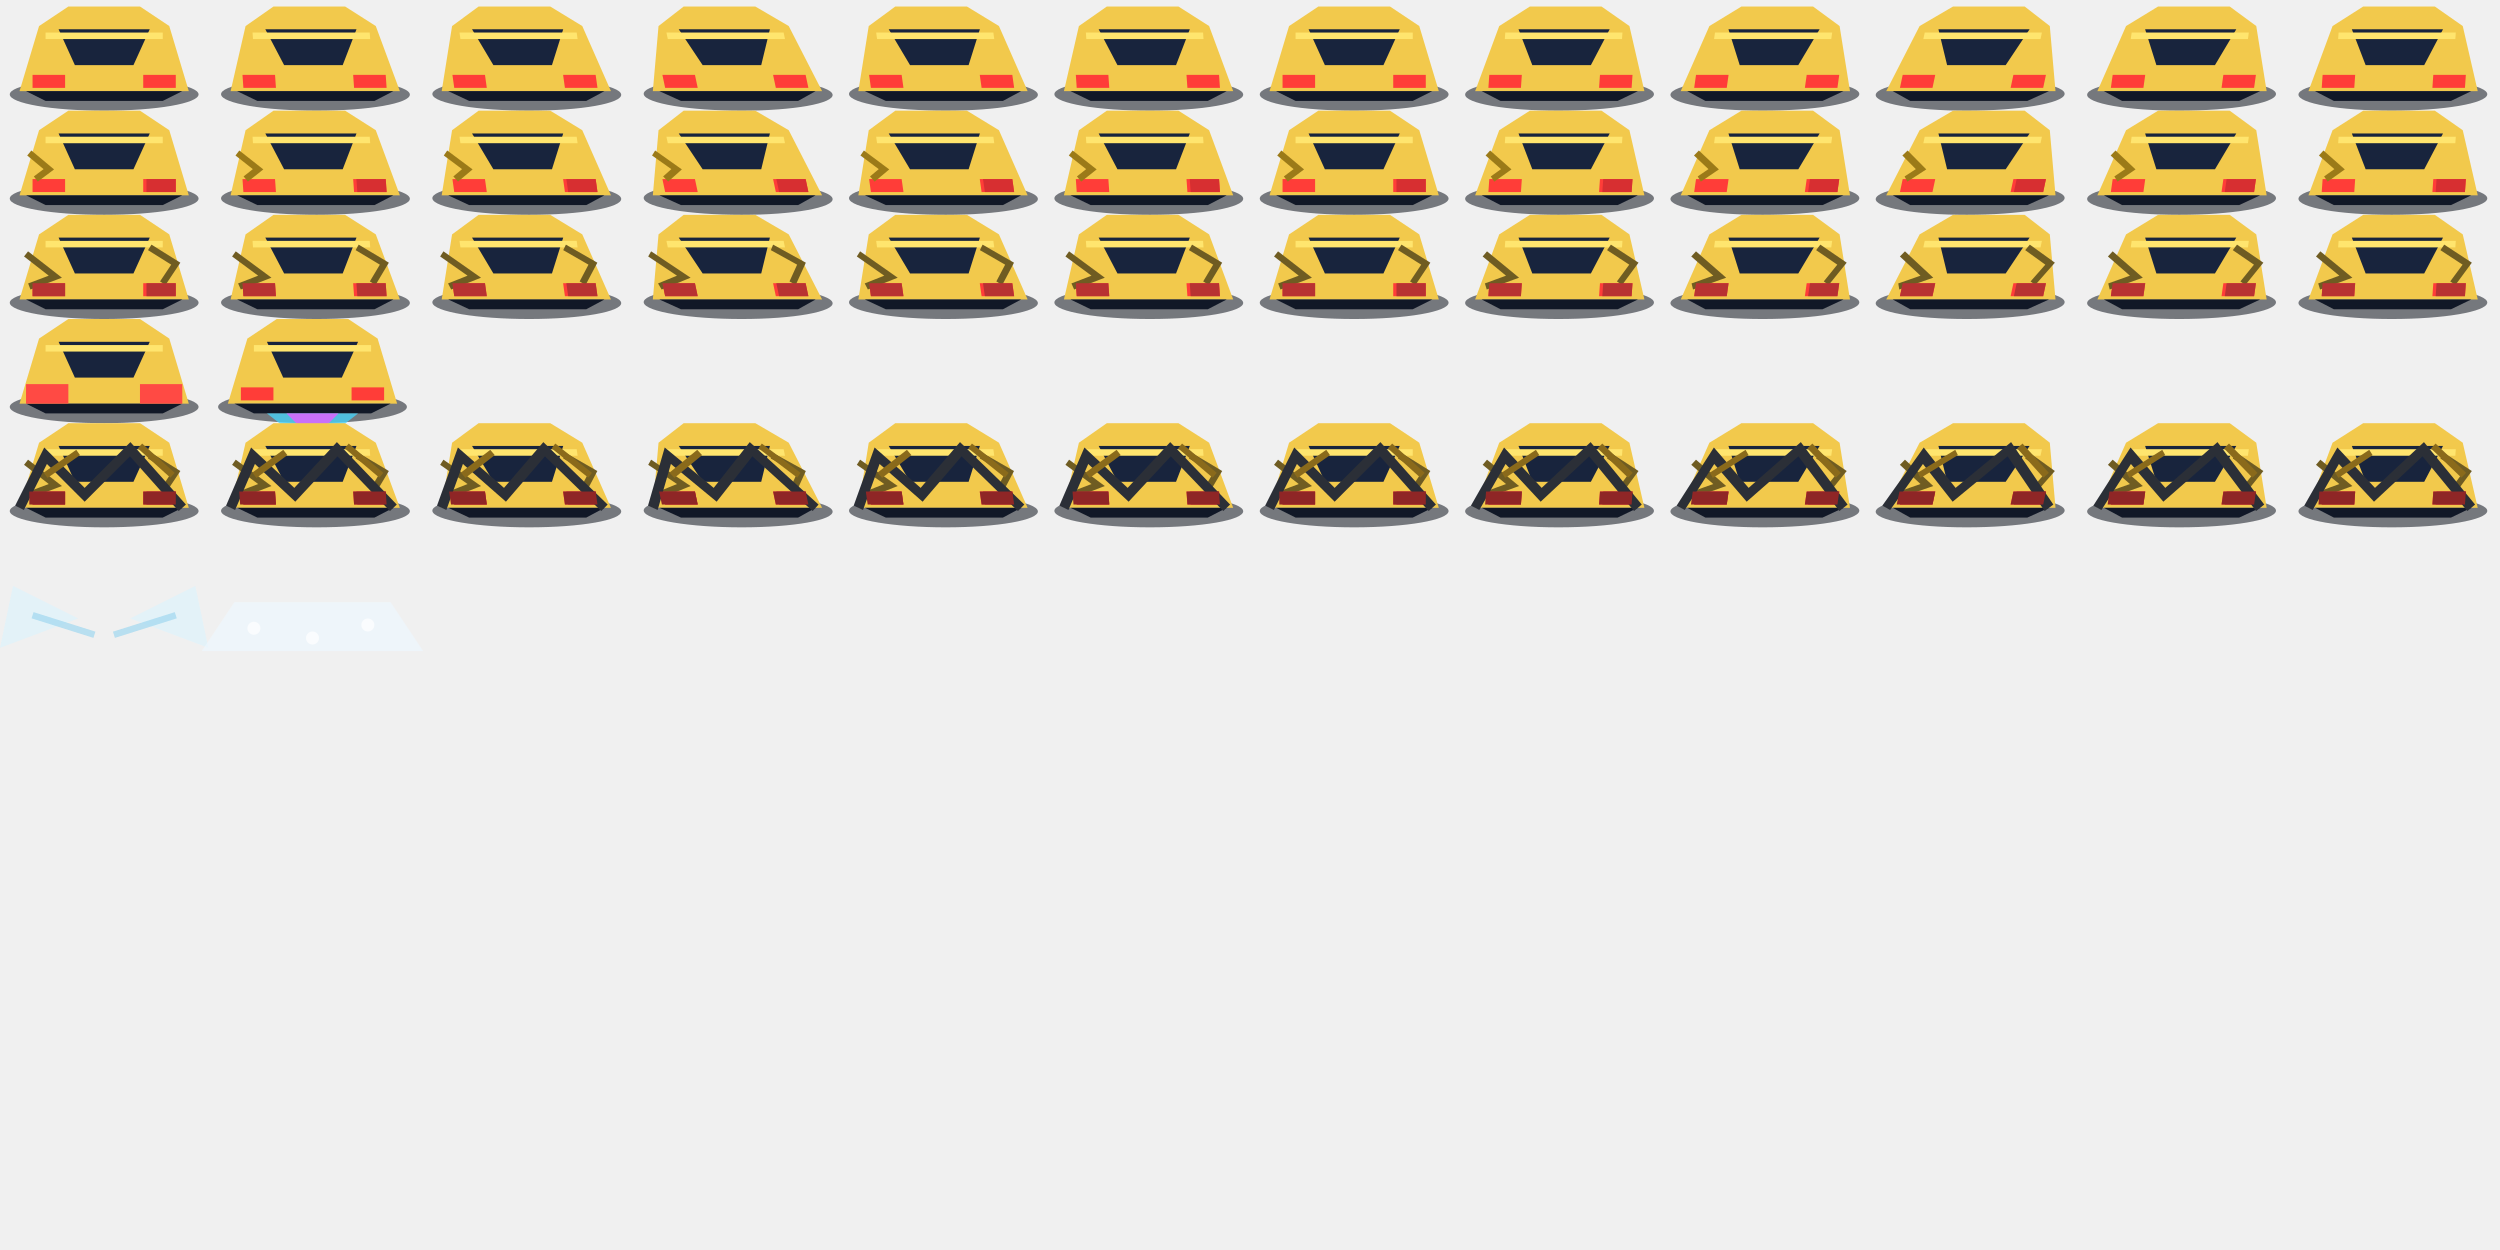
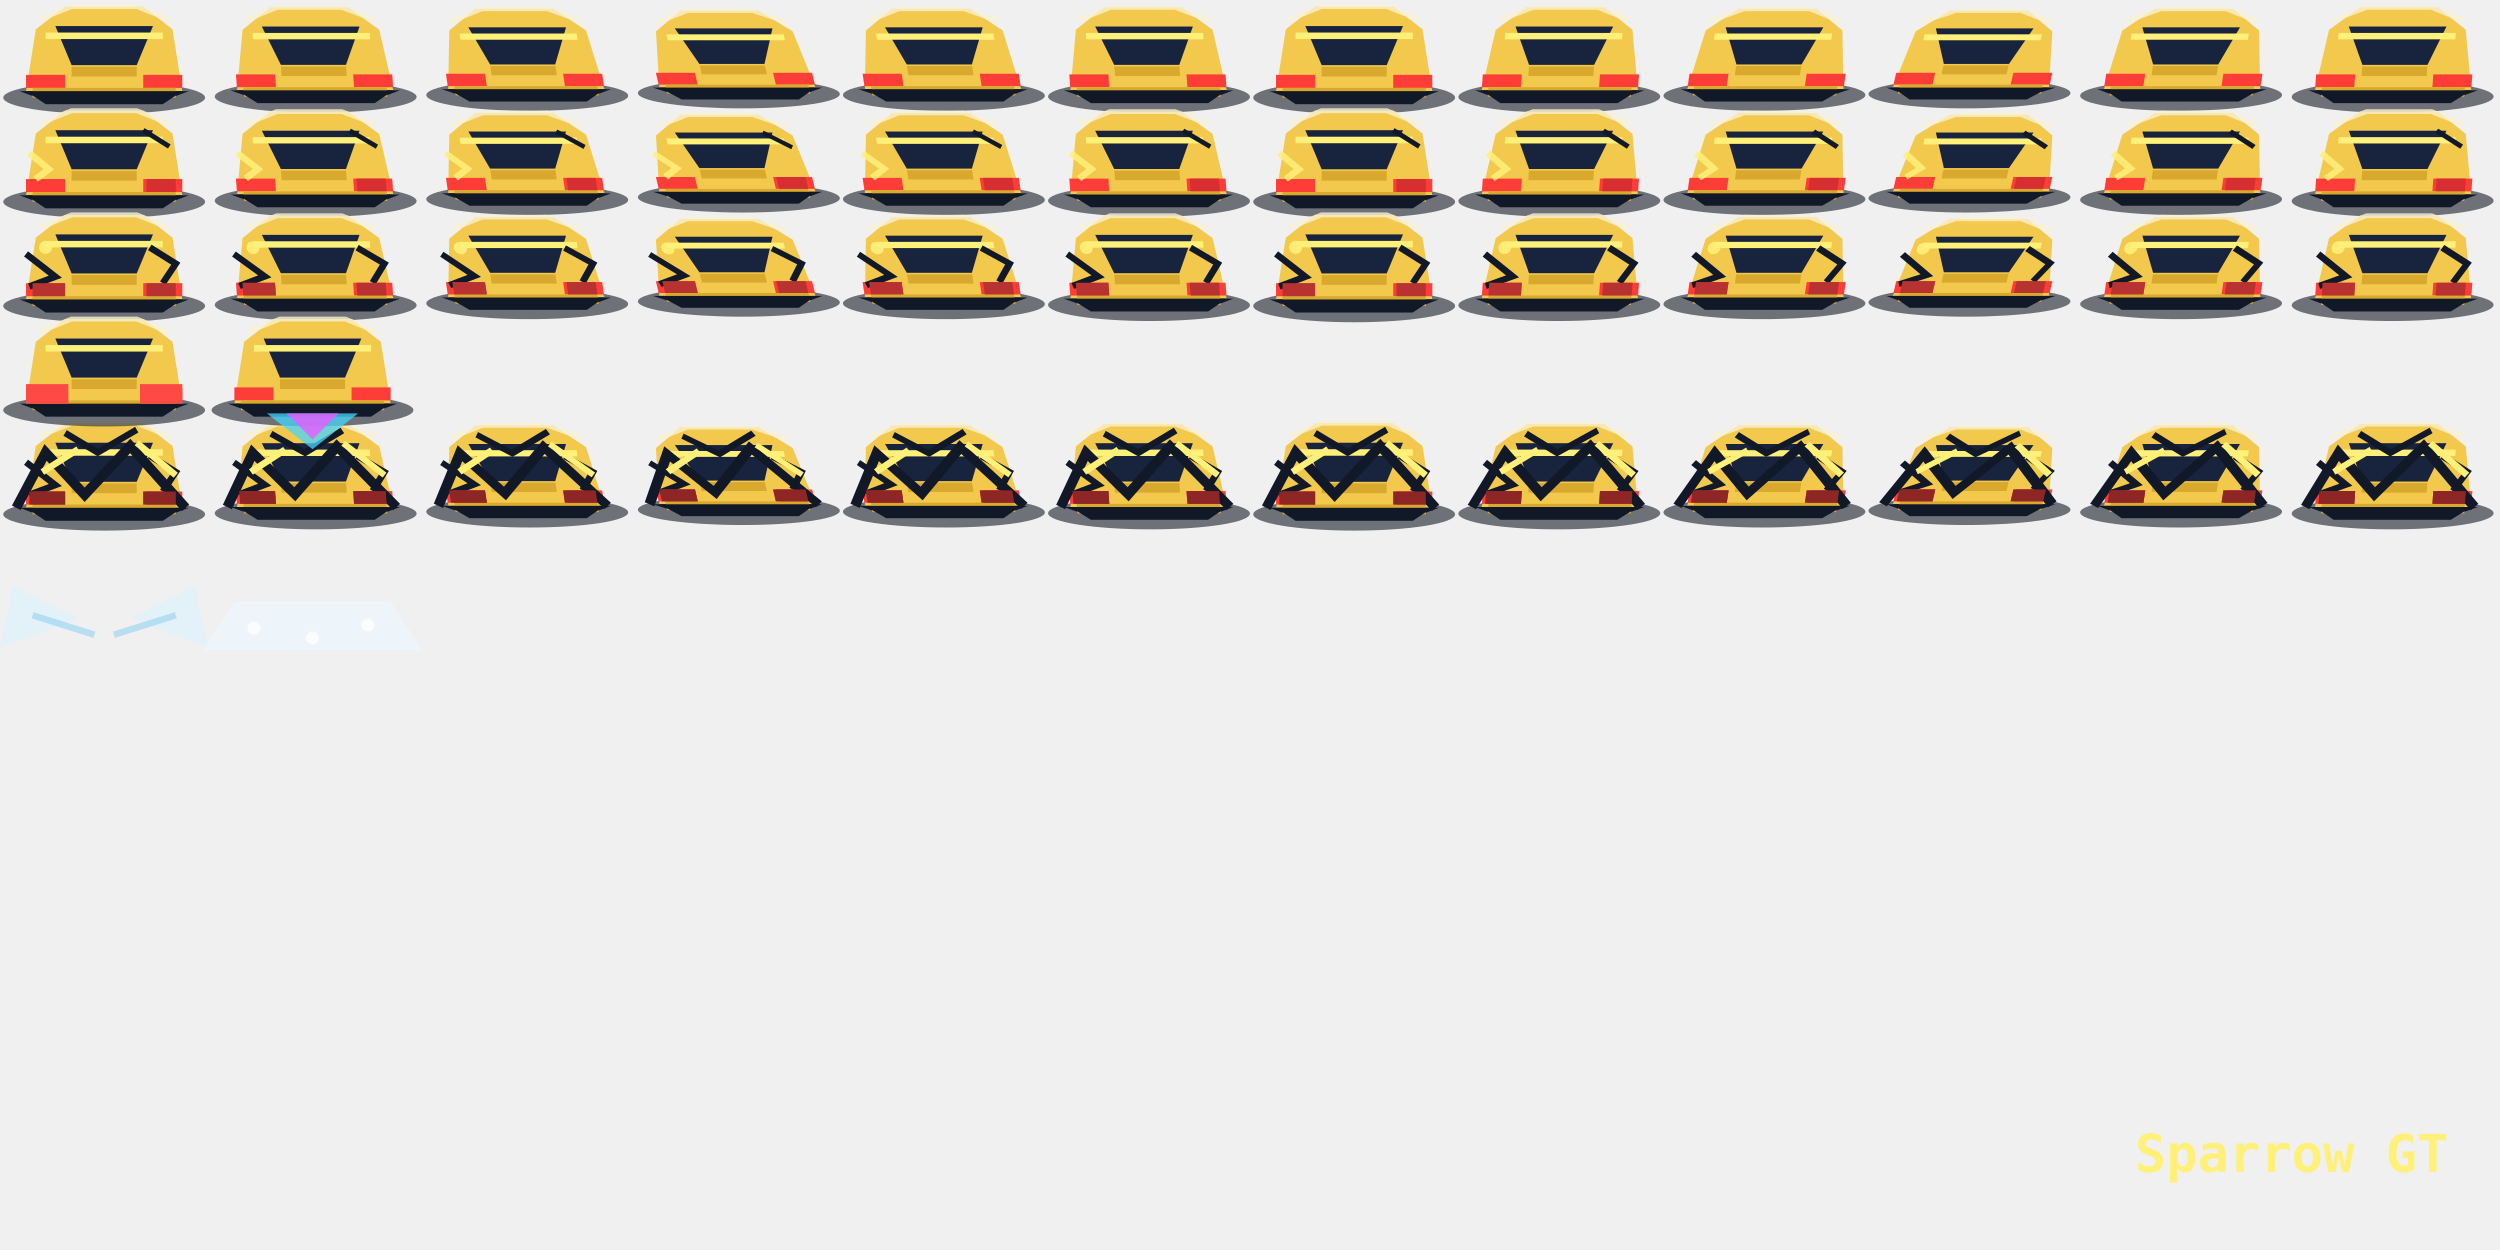
- <svg xmlns="http://www.w3.org/2000/svg" width="768" height="384" viewBox="0 0 768 384">
+ <svg xmlns="http://www.w3.org/2000/svg" width="768" height="384" viewBox="0 0 768 384" role="img" aria-label="Sparrow GT production car sprite sheet">
  <rect width="768" height="384" fill="none" />
  <defs>
    <g id="shadow">
-       <ellipse cx="0" cy="13" rx="29" ry="5" fill="#10151f" opacity="0.55" />
+       <ellipse cx="0" cy="14" rx="31" ry="5" fill="#10151f" opacity="0.58" />
    </g>
    <g id="clean">
-       <path d="M-26 12 L26 12 L20 -8 L11 -14 L-11 -14 L-20 -8 Z" fill="#f2c94c" />
-       <path d="M-14 -7 L14 -7 L9 4 L-9 4 Z" fill="#18243d" />
-       <path d="M-22 7 L-12 7 L-12 11 L-22 11 Z" fill="#ff3d38" />
-       <path d="M12 7 L22 7 L22 11 L12 11 Z" fill="#ff3d38" />
-       <path d="M-24 12 L-18 15 L18 15 L24 12 Z" fill="#111827" />
-       <path d="M-18 -5 L18 -5" stroke="#ffe56e" stroke-width="2" />
+       <path d="M-24 12 L24 12 L21 -7 L12 -14 L-12 -14 L-21 -7 Z" fill="#f2c94c" />
+       <path d="M-15 -8 L15 -8 L10 4 L-10 4 Z" fill="#18243d" />
+       <path d="M-9 -7 L9 -7 L6 3 L-6 3 Z" fill="#18243d" opacity="0.8" />
+       <path d="M-24 7 L-12 7 L-12 11 L-24 11 Z" fill="#ff3d38" />
+       <path d="M12 7 L24 7 L24 11 L12 11 Z" fill="#ff3d38" />
+       <path d="M-26 12 L-18 15 L18 15 L26 12 Z" fill="#111827" />
+       <rect x="-22" y="11" width="44" height="3" fill="#d9a92e" />
+       <path d="M-24 12 L-18 16 L18 16 L24 12 Z" fill="#111827" />
+       <path d="M-18 -5 L18 -5" stroke="#fff07a" stroke-width="2" />
+       <path d="M-10 6 L10 6" stroke="#d9a92e" stroke-width="3" />
+       <path d="M-20 -10 L-10 -14 L10 -14 L20 -10" fill="none" stroke="#f8f1d2" stroke-width="1.5" opacity="0.8" />
    </g>
    <g id="dented">
      <use href="#clean" />
-       <path d="M-23 -1 L-17 4 L-21 7" fill="none" stroke="#9b7a18" stroke-width="2" />
+       <path d="M-23 -1 L-17 4 L-21 7" fill="none" stroke="#fff07a" stroke-width="2" opacity="0.85" />
+       <path d="M12 -8 L20 -3" stroke="#111827" stroke-width="1.5" />
      <rect x="13" y="7" width="9" height="4" fill="#d72f31" />
    </g>
    <g id="battered">
      <use href="#clean" />
-       <path d="M-24 -2 L-15 5 L-23 8" fill="none" stroke="#6f5c22" stroke-width="2" />
-       <path d="M14 -4 L22 1 L18 7" fill="none" stroke="#6f5c22" stroke-width="2" />
+       <path d="M-24 -2 L-15 5 L-23 8" fill="none" stroke="#111827" stroke-width="2" />
+       <path d="M14 -4 L22 1 L18 7" fill="none" stroke="#111827" stroke-width="2" />
+       <circle cx="-18" cy="-4" r="2" fill="#fff07a" opacity="0.9" />
      <rect x="-22" y="7" width="10" height="4" fill="#b83232" />
      <rect x="13" y="7" width="9" height="4" fill="#b83232" />
    </g>
    <g id="totaled">
      <use href="#battered" />
-       <path d="M-26 12 L-18 -4 L-6 8 L8 -6 L24 12" fill="none" stroke="#2b2f37" stroke-width="3" />
-       <path d="M-18 2 L-8 -5 M11 -7 L21 2" stroke="#8a6a1b" stroke-width="2" />
+       <path d="M-27 12 L-18 -5 L-6 8 L8 -7 L25 12" fill="none" stroke="#111827" stroke-width="3" />
+       <path d="M-19 1 L-8 -6 M10 -8 L22 2" stroke="#fff07a" stroke-width="2" />
+       <path d="M-12 -11 L-2 -5 L10 -12" fill="none" stroke="#111827" stroke-width="2" />
      <rect x="-23" y="7" width="11" height="4" fill="#8f2626" />
      <rect x="12" y="7" width="10" height="4" fill="#8f2626" />
    </g>
    <g id="brake">
      <use href="#clean" />
      <rect x="-24" y="6" width="13" height="6" fill="#ff4a44" />
      <rect x="11" y="6" width="13" height="6" fill="#ff4a44" />
    </g>
    <g id="nitro">
      <use href="#clean" />
      <path d="M-14 15 L0 26 L14 15 Z" fill="#44d7ff" opacity="0.75" />
      <path d="M-8 15 L0 23 L8 15 Z" fill="#e75cff" opacity="0.8" />
    </g>
    <g id="wet-trail">
      <path d="M-28 4 L-8 14 L-32 23 Z" fill="#d8f4ff" opacity="0.55" />
      <path d="M28 4 L8 14 L32 23 Z" fill="#d8f4ff" opacity="0.55" />
      <path d="M-22 13 L-3 19 M22 13 L3 19" stroke="#9fd7ef" stroke-width="2" opacity="0.7" />
    </g>
    <g id="snow-trail">
      <path d="M-24 9 L24 9 L34 24 L-34 24 Z" fill="#edf7ff" opacity="0.64" />
      <circle cx="-18" cy="17" r="2" fill="#ffffff" opacity="0.7" />
      <circle cx="0" cy="20" r="2" fill="#ffffff" opacity="0.7" />
      <circle cx="17" cy="16" r="2" fill="#ffffff" opacity="0.7" />
    </g>
  </defs>
-   <g transform="translate(32 16) skewX(0)">
-     <use href="#shadow" />
-     <use href="#clean" />
-   </g>
-   <g transform="translate(96 16) skewX(4)">
-     <use href="#shadow" />
-     <use href="#clean" />
-   </g>
-   <g transform="translate(160 16) skewX(8)">
-     <use href="#shadow" />
-     <use href="#clean" />
-   </g>
-   <g transform="translate(224 16) skewX(12)">
-     <use href="#shadow" />
-     <use href="#clean" />
-   </g>
-   <g transform="translate(288 16) skewX(8)">
-     <use href="#shadow" />
-     <use href="#clean" />
-   </g>
-   <g transform="translate(352 16) skewX(4)">
-     <use href="#shadow" />
-     <use href="#clean" />
-   </g>
-   <g transform="translate(416 16) skewX(0)">
-     <use href="#shadow" />
-     <use href="#clean" />
-   </g>
-   <g transform="translate(480 16) skewX(-4)">
-     <use href="#shadow" />
-     <use href="#clean" />
-   </g>
-   <g transform="translate(544 16) skewX(-8)">
-     <use href="#shadow" />
-     <use href="#clean" />
-   </g>
-   <g transform="translate(608 16) skewX(-12)">
-     <use href="#shadow" />
-     <use href="#clean" />
-   </g>
-   <g transform="translate(672 16) skewX(-8)">
-     <use href="#shadow" />
-     <use href="#clean" />
-   </g>
-   <g transform="translate(736 16) skewX(-4)">
-     <use href="#shadow" />
-     <use href="#clean" />
-   </g>
-   <g transform="translate(32 48) skewX(0)">
-     <use href="#shadow" />
-     <use href="#dented" />
-   </g>
-   <g transform="translate(96 48) skewX(4)">
-     <use href="#shadow" />
-     <use href="#dented" />
-   </g>
-   <g transform="translate(160 48) skewX(8)">
-     <use href="#shadow" />
-     <use href="#dented" />
-   </g>
-   <g transform="translate(224 48) skewX(12)">
-     <use href="#shadow" />
-     <use href="#dented" />
-   </g>
-   <g transform="translate(288 48) skewX(8)">
-     <use href="#shadow" />
-     <use href="#dented" />
-   </g>
-   <g transform="translate(352 48) skewX(4)">
-     <use href="#shadow" />
-     <use href="#dented" />
-   </g>
-   <g transform="translate(416 48) skewX(0)">
-     <use href="#shadow" />
-     <use href="#dented" />
-   </g>
-   <g transform="translate(480 48) skewX(-4)">
-     <use href="#shadow" />
-     <use href="#dented" />
-   </g>
-   <g transform="translate(544 48) skewX(-8)">
-     <use href="#shadow" />
-     <use href="#dented" />
-   </g>
-   <g transform="translate(608 48) skewX(-12)">
-     <use href="#shadow" />
-     <use href="#dented" />
-   </g>
-   <g transform="translate(672 48) skewX(-8)">
-     <use href="#shadow" />
-     <use href="#dented" />
-   </g>
-   <g transform="translate(736 48) skewX(-4)">
-     <use href="#shadow" />
-     <use href="#dented" />
-   </g>
-   <g transform="translate(32 80) skewX(0)">
-     <use href="#shadow" />
-     <use href="#battered" />
-   </g>
-   <g transform="translate(96 80) skewX(4)">
-     <use href="#shadow" />
-     <use href="#battered" />
-   </g>
-   <g transform="translate(160 80) skewX(8)">
-     <use href="#shadow" />
-     <use href="#battered" />
-   </g>
-   <g transform="translate(224 80) skewX(12)">
-     <use href="#shadow" />
-     <use href="#battered" />
-   </g>
-   <g transform="translate(288 80) skewX(8)">
-     <use href="#shadow" />
-     <use href="#battered" />
-   </g>
-   <g transform="translate(352 80) skewX(4)">
-     <use href="#shadow" />
-     <use href="#battered" />
-   </g>
-   <g transform="translate(416 80) skewX(0)">
-     <use href="#shadow" />
-     <use href="#battered" />
-   </g>
-   <g transform="translate(480 80) skewX(-4)">
-     <use href="#shadow" />
-     <use href="#battered" />
-   </g>
-   <g transform="translate(544 80) skewX(-8)">
-     <use href="#shadow" />
-     <use href="#battered" />
-   </g>
-   <g transform="translate(608 80) skewX(-12)">
-     <use href="#shadow" />
-     <use href="#battered" />
-   </g>
-   <g transform="translate(672 80) skewX(-8)">
-     <use href="#shadow" />
-     <use href="#battered" />
-   </g>
-   <g transform="translate(736 80) skewX(-4)">
-     <use href="#shadow" />
-     <use href="#battered" />
+   <g transform="translate(32 16) scale(1 1) skewX(0)">
+     <use href="#shadow" />
+     <use href="#clean" />
+   </g>
+   <g transform="translate(96 16) scale(1 0.98) skewX(4)">
+     <use href="#shadow" />
+     <use href="#clean" />
+   </g>
+   <g transform="translate(160 16) scale(1 0.95) skewX(8)">
+     <use href="#shadow" />
+     <use href="#clean" />
+   </g>
+   <g transform="translate(224 16) scale(1 0.91) skewX(12)">
+     <use href="#shadow" />
+     <use href="#clean" />
+   </g>
+   <g transform="translate(288 16) scale(1 0.95) skewX(8)">
+     <use href="#shadow" />
+     <use href="#clean" />
+   </g>
+   <g transform="translate(352 16) scale(1 0.98) skewX(4)">
+     <use href="#shadow" />
+     <use href="#clean" />
+   </g>
+   <g transform="translate(416 16) scale(1 1) skewX(0)">
+     <use href="#shadow" />
+     <use href="#clean" />
+   </g>
+   <g transform="translate(480 16) scale(1 0.98) skewX(-4)">
+     <use href="#shadow" />
+     <use href="#clean" />
+   </g>
+   <g transform="translate(544 16) scale(1 0.95) skewX(-8)">
+     <use href="#shadow" />
+     <use href="#clean" />
+   </g>
+   <g transform="translate(608 16) scale(1 0.91) skewX(-12)">
+     <use href="#shadow" />
+     <use href="#clean" />
+   </g>
+   <g transform="translate(672 16) scale(1 0.95) skewX(-8)">
+     <use href="#shadow" />
+     <use href="#clean" />
+   </g>
+   <g transform="translate(736 16) scale(1 0.98) skewX(-4)">
+     <use href="#shadow" />
+     <use href="#clean" />
+   </g>
+   <g transform="translate(32 48) scale(1 1) skewX(0)">
+     <use href="#shadow" />
+     <use href="#dented" />
+   </g>
+   <g transform="translate(96 48) scale(1 0.98) skewX(4)">
+     <use href="#shadow" />
+     <use href="#dented" />
+   </g>
+   <g transform="translate(160 48) scale(1 0.95) skewX(8)">
+     <use href="#shadow" />
+     <use href="#dented" />
+   </g>
+   <g transform="translate(224 48) scale(1 0.91) skewX(12)">
+     <use href="#shadow" />
+     <use href="#dented" />
+   </g>
+   <g transform="translate(288 48) scale(1 0.95) skewX(8)">
+     <use href="#shadow" />
+     <use href="#dented" />
+   </g>
+   <g transform="translate(352 48) scale(1 0.98) skewX(4)">
+     <use href="#shadow" />
+     <use href="#dented" />
+   </g>
+   <g transform="translate(416 48) scale(1 1) skewX(0)">
+     <use href="#shadow" />
+     <use href="#dented" />
+   </g>
+   <g transform="translate(480 48) scale(1 0.98) skewX(-4)">
+     <use href="#shadow" />
+     <use href="#dented" />
+   </g>
+   <g transform="translate(544 48) scale(1 0.95) skewX(-8)">
+     <use href="#shadow" />
+     <use href="#dented" />
+   </g>
+   <g transform="translate(608 48) scale(1 0.91) skewX(-12)">
+     <use href="#shadow" />
+     <use href="#dented" />
+   </g>
+   <g transform="translate(672 48) scale(1 0.95) skewX(-8)">
+     <use href="#shadow" />
+     <use href="#dented" />
+   </g>
+   <g transform="translate(736 48) scale(1 0.98) skewX(-4)">
+     <use href="#shadow" />
+     <use href="#dented" />
+   </g>
+   <g transform="translate(32 80) scale(1 1) skewX(0)">
+     <use href="#shadow" />
+     <use href="#battered" />
+   </g>
+   <g transform="translate(96 80) scale(1 0.98) skewX(4)">
+     <use href="#shadow" />
+     <use href="#battered" />
+   </g>
+   <g transform="translate(160 80) scale(1 0.95) skewX(8)">
+     <use href="#shadow" />
+     <use href="#battered" />
+   </g>
+   <g transform="translate(224 80) scale(1 0.91) skewX(12)">
+     <use href="#shadow" />
+     <use href="#battered" />
+   </g>
+   <g transform="translate(288 80) scale(1 0.95) skewX(8)">
+     <use href="#shadow" />
+     <use href="#battered" />
+   </g>
+   <g transform="translate(352 80) scale(1 0.98) skewX(4)">
+     <use href="#shadow" />
+     <use href="#battered" />
+   </g>
+   <g transform="translate(416 80) scale(1 1) skewX(0)">
+     <use href="#shadow" />
+     <use href="#battered" />
+   </g>
+   <g transform="translate(480 80) scale(1 0.98) skewX(-4)">
+     <use href="#shadow" />
+     <use href="#battered" />
+   </g>
+   <g transform="translate(544 80) scale(1 0.95) skewX(-8)">
+     <use href="#shadow" />
+     <use href="#battered" />
+   </g>
+   <g transform="translate(608 80) scale(1 0.91) skewX(-12)">
+     <use href="#shadow" />
+     <use href="#battered" />
+   </g>
+   <g transform="translate(672 80) scale(1 0.95) skewX(-8)">
+     <use href="#shadow" />
+     <use href="#battered" />
+   </g>
+   <g transform="translate(736 80) scale(1 0.98) skewX(-4)">
+     <use href="#shadow" />
+     <use href="#battered" />
+   </g>
+   <g transform="translate(32 144) scale(1 1) skewX(0)">
+     <use href="#shadow" />
+     <use href="#totaled" />
+   </g>
+   <g transform="translate(96 144) scale(1 0.98) skewX(4)">
+     <use href="#shadow" />
+     <use href="#totaled" />
+   </g>
+   <g transform="translate(160 144) scale(1 0.95) skewX(8)">
+     <use href="#shadow" />
+     <use href="#totaled" />
+   </g>
+   <g transform="translate(224 144) scale(1 0.91) skewX(12)">
+     <use href="#shadow" />
+     <use href="#totaled" />
+   </g>
+   <g transform="translate(288 144) scale(1 0.95) skewX(8)">
+     <use href="#shadow" />
+     <use href="#totaled" />
+   </g>
+   <g transform="translate(352 144) scale(1 0.98) skewX(4)">
+     <use href="#shadow" />
+     <use href="#totaled" />
+   </g>
+   <g transform="translate(416 144) scale(1 1) skewX(0)">
+     <use href="#shadow" />
+     <use href="#totaled" />
+   </g>
+   <g transform="translate(480 144) scale(1 0.98) skewX(-4)">
+     <use href="#shadow" />
+     <use href="#totaled" />
+   </g>
+   <g transform="translate(544 144) scale(1 0.95) skewX(-8)">
+     <use href="#shadow" />
+     <use href="#totaled" />
+   </g>
+   <g transform="translate(608 144) scale(1 0.91) skewX(-12)">
+     <use href="#shadow" />
+     <use href="#totaled" />
+   </g>
+   <g transform="translate(672 144) scale(1 0.95) skewX(-8)">
+     <use href="#shadow" />
+     <use href="#totaled" />
+   </g>
+   <g transform="translate(736 144) scale(1 0.98) skewX(-4)">
+     <use href="#shadow" />
+     <use href="#totaled" />
  </g>
  <g transform="translate(32 112)">
    <use href="#shadow" />
    <use href="#brake" />
  </g>
  <g transform="translate(96 112)">
    <use href="#shadow" />
    <use href="#nitro" />
-   </g>
-   <g transform="translate(32 144) skewX(0)">
-     <use href="#shadow" />
-     <use href="#totaled" />
-   </g>
-   <g transform="translate(96 144) skewX(4)">
-     <use href="#shadow" />
-     <use href="#totaled" />
-   </g>
-   <g transform="translate(160 144) skewX(8)">
-     <use href="#shadow" />
-     <use href="#totaled" />
-   </g>
-   <g transform="translate(224 144) skewX(12)">
-     <use href="#shadow" />
-     <use href="#totaled" />
-   </g>
-   <g transform="translate(288 144) skewX(8)">
-     <use href="#shadow" />
-     <use href="#totaled" />
-   </g>
-   <g transform="translate(352 144) skewX(4)">
-     <use href="#shadow" />
-     <use href="#totaled" />
-   </g>
-   <g transform="translate(416 144) skewX(0)">
-     <use href="#shadow" />
-     <use href="#totaled" />
-   </g>
-   <g transform="translate(480 144) skewX(-4)">
-     <use href="#shadow" />
-     <use href="#totaled" />
-   </g>
-   <g transform="translate(544 144) skewX(-8)">
-     <use href="#shadow" />
-     <use href="#totaled" />
-   </g>
-   <g transform="translate(608 144) skewX(-12)">
-     <use href="#shadow" />
-     <use href="#totaled" />
-   </g>
-   <g transform="translate(672 144) skewX(-8)">
-     <use href="#shadow" />
-     <use href="#totaled" />
-   </g>
-   <g transform="translate(736 144) skewX(-4)">
-     <use href="#shadow" />
-     <use href="#totaled" />
  </g>
  <g transform="translate(32 176)">
    <use href="#wet-trail" />
  </g>
  <g transform="translate(96 176)">
    <use href="#snow-trail" />
  </g>
+   <text x="704" y="360" text-anchor="middle" font-family="monospace" font-size="16" font-weight="700" fill="#fff07a">Sparrow GT</text>
</svg>
